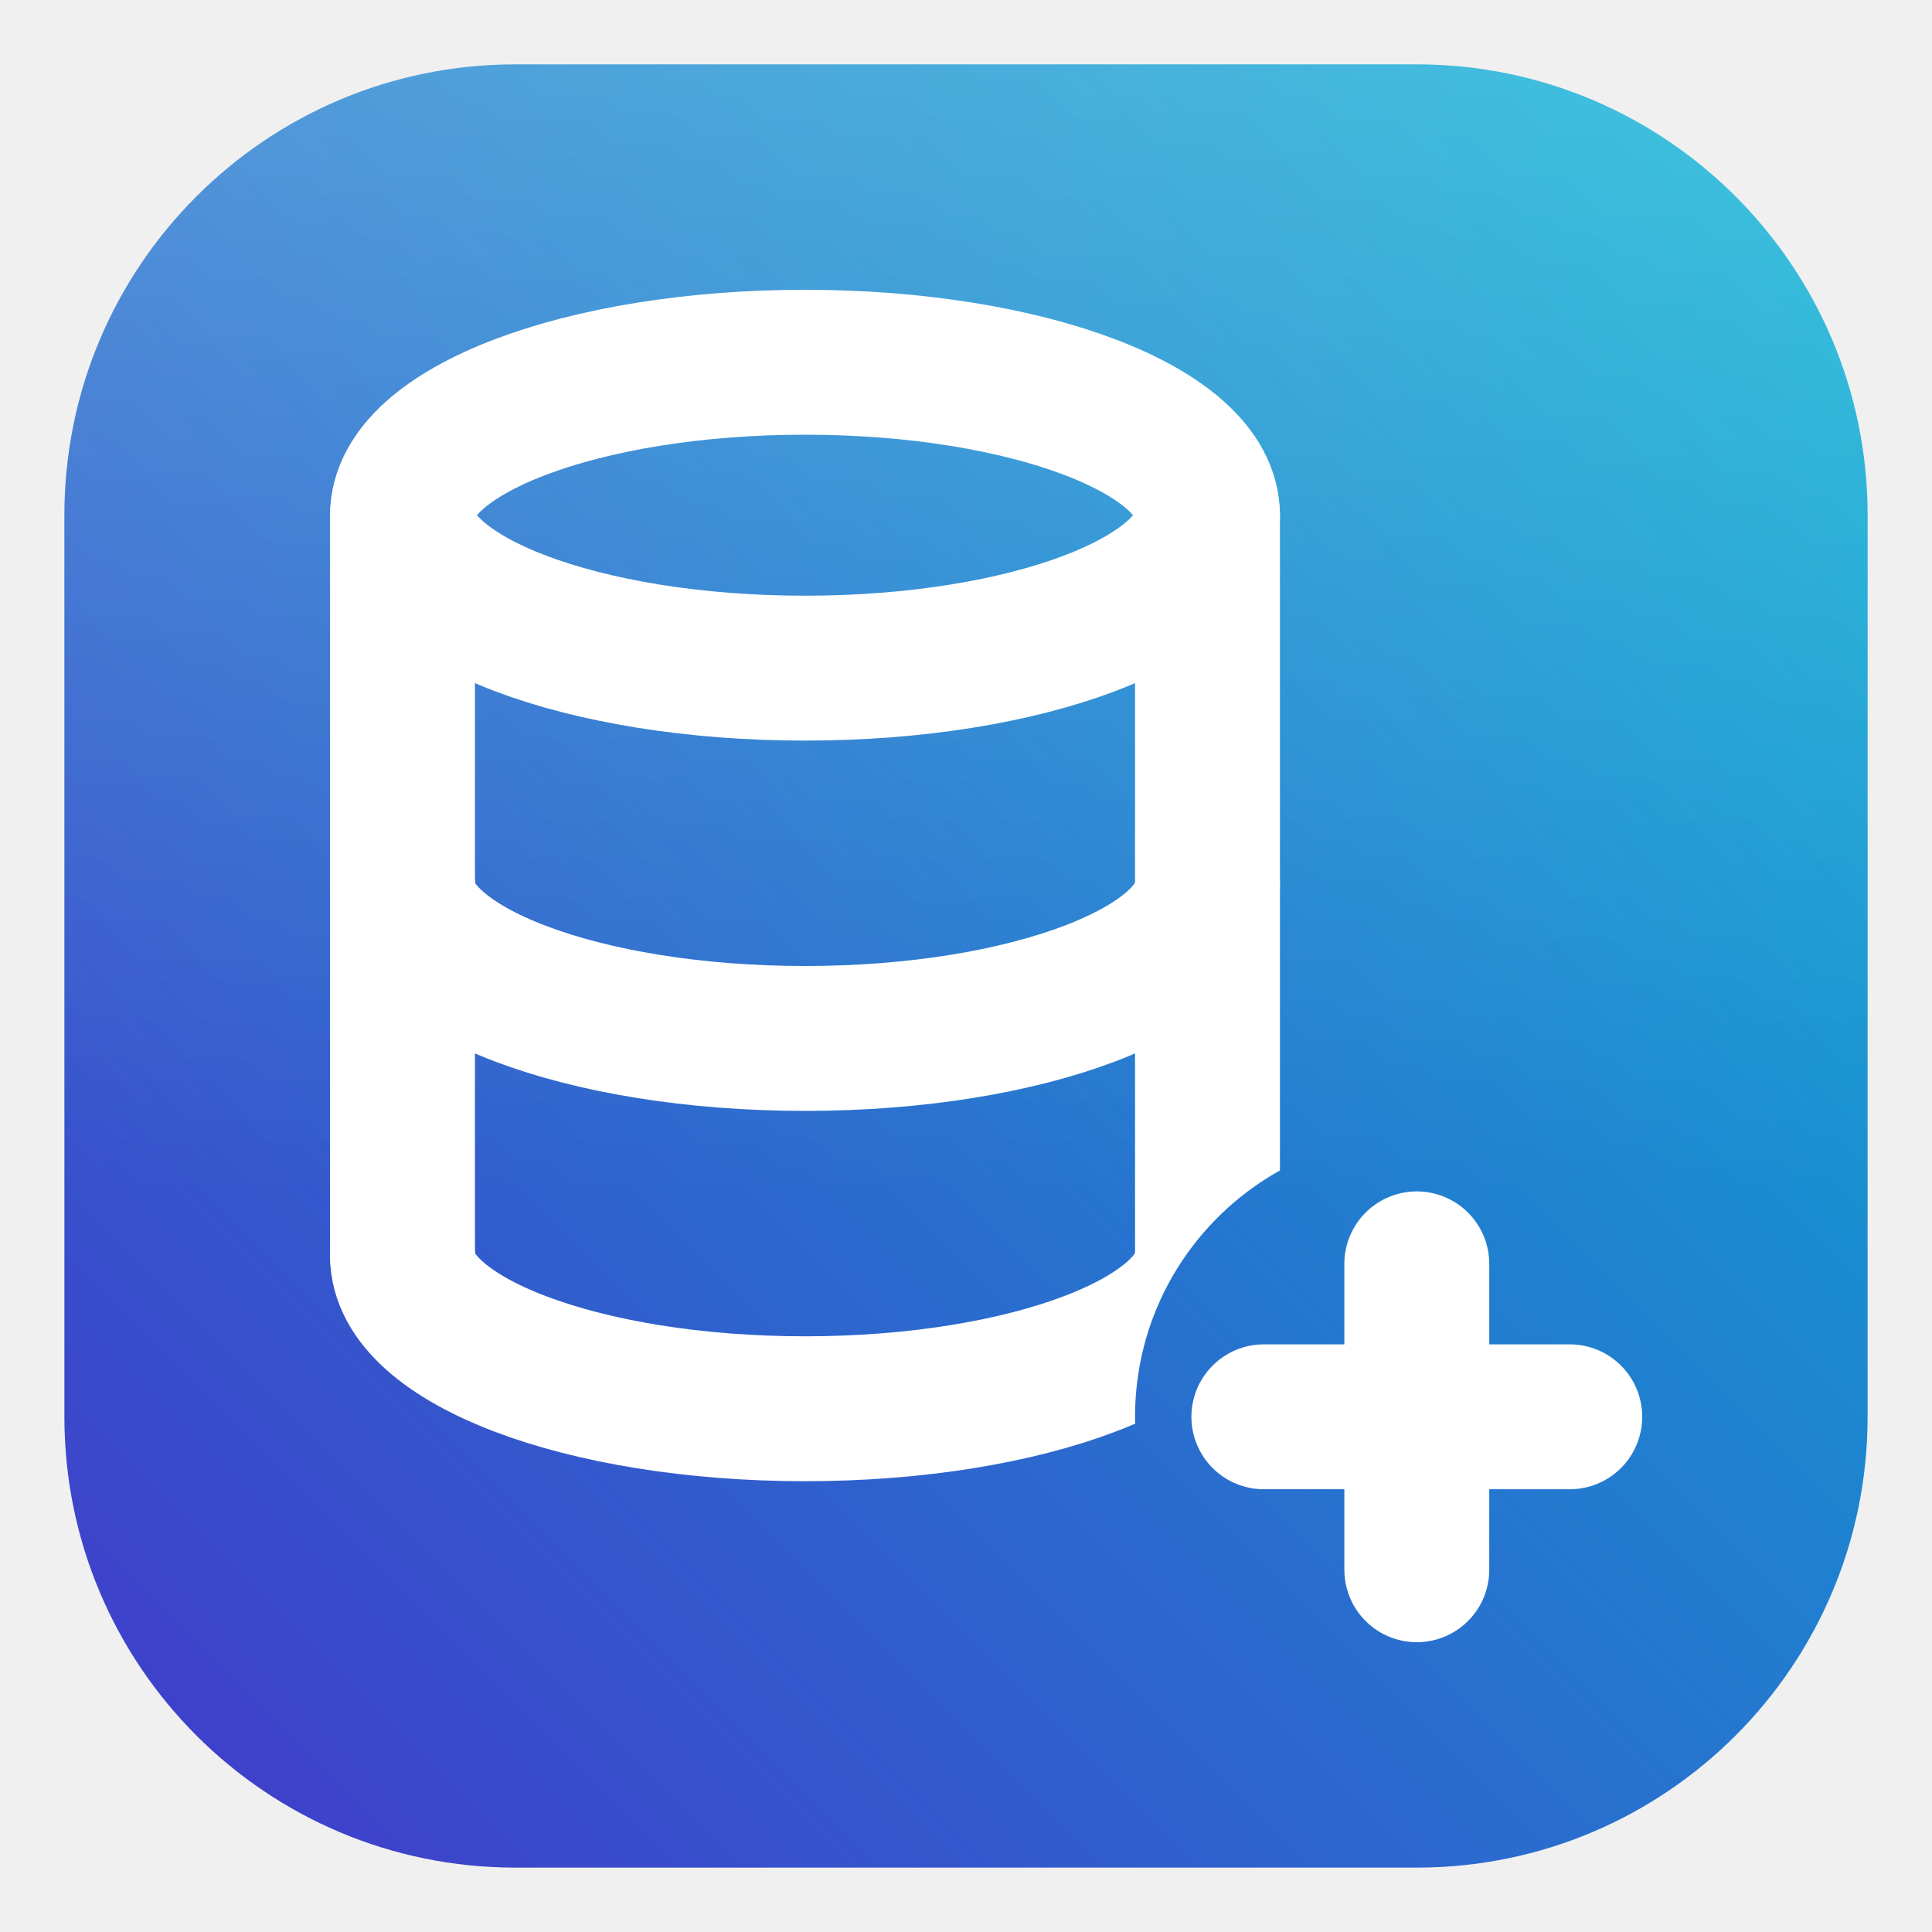
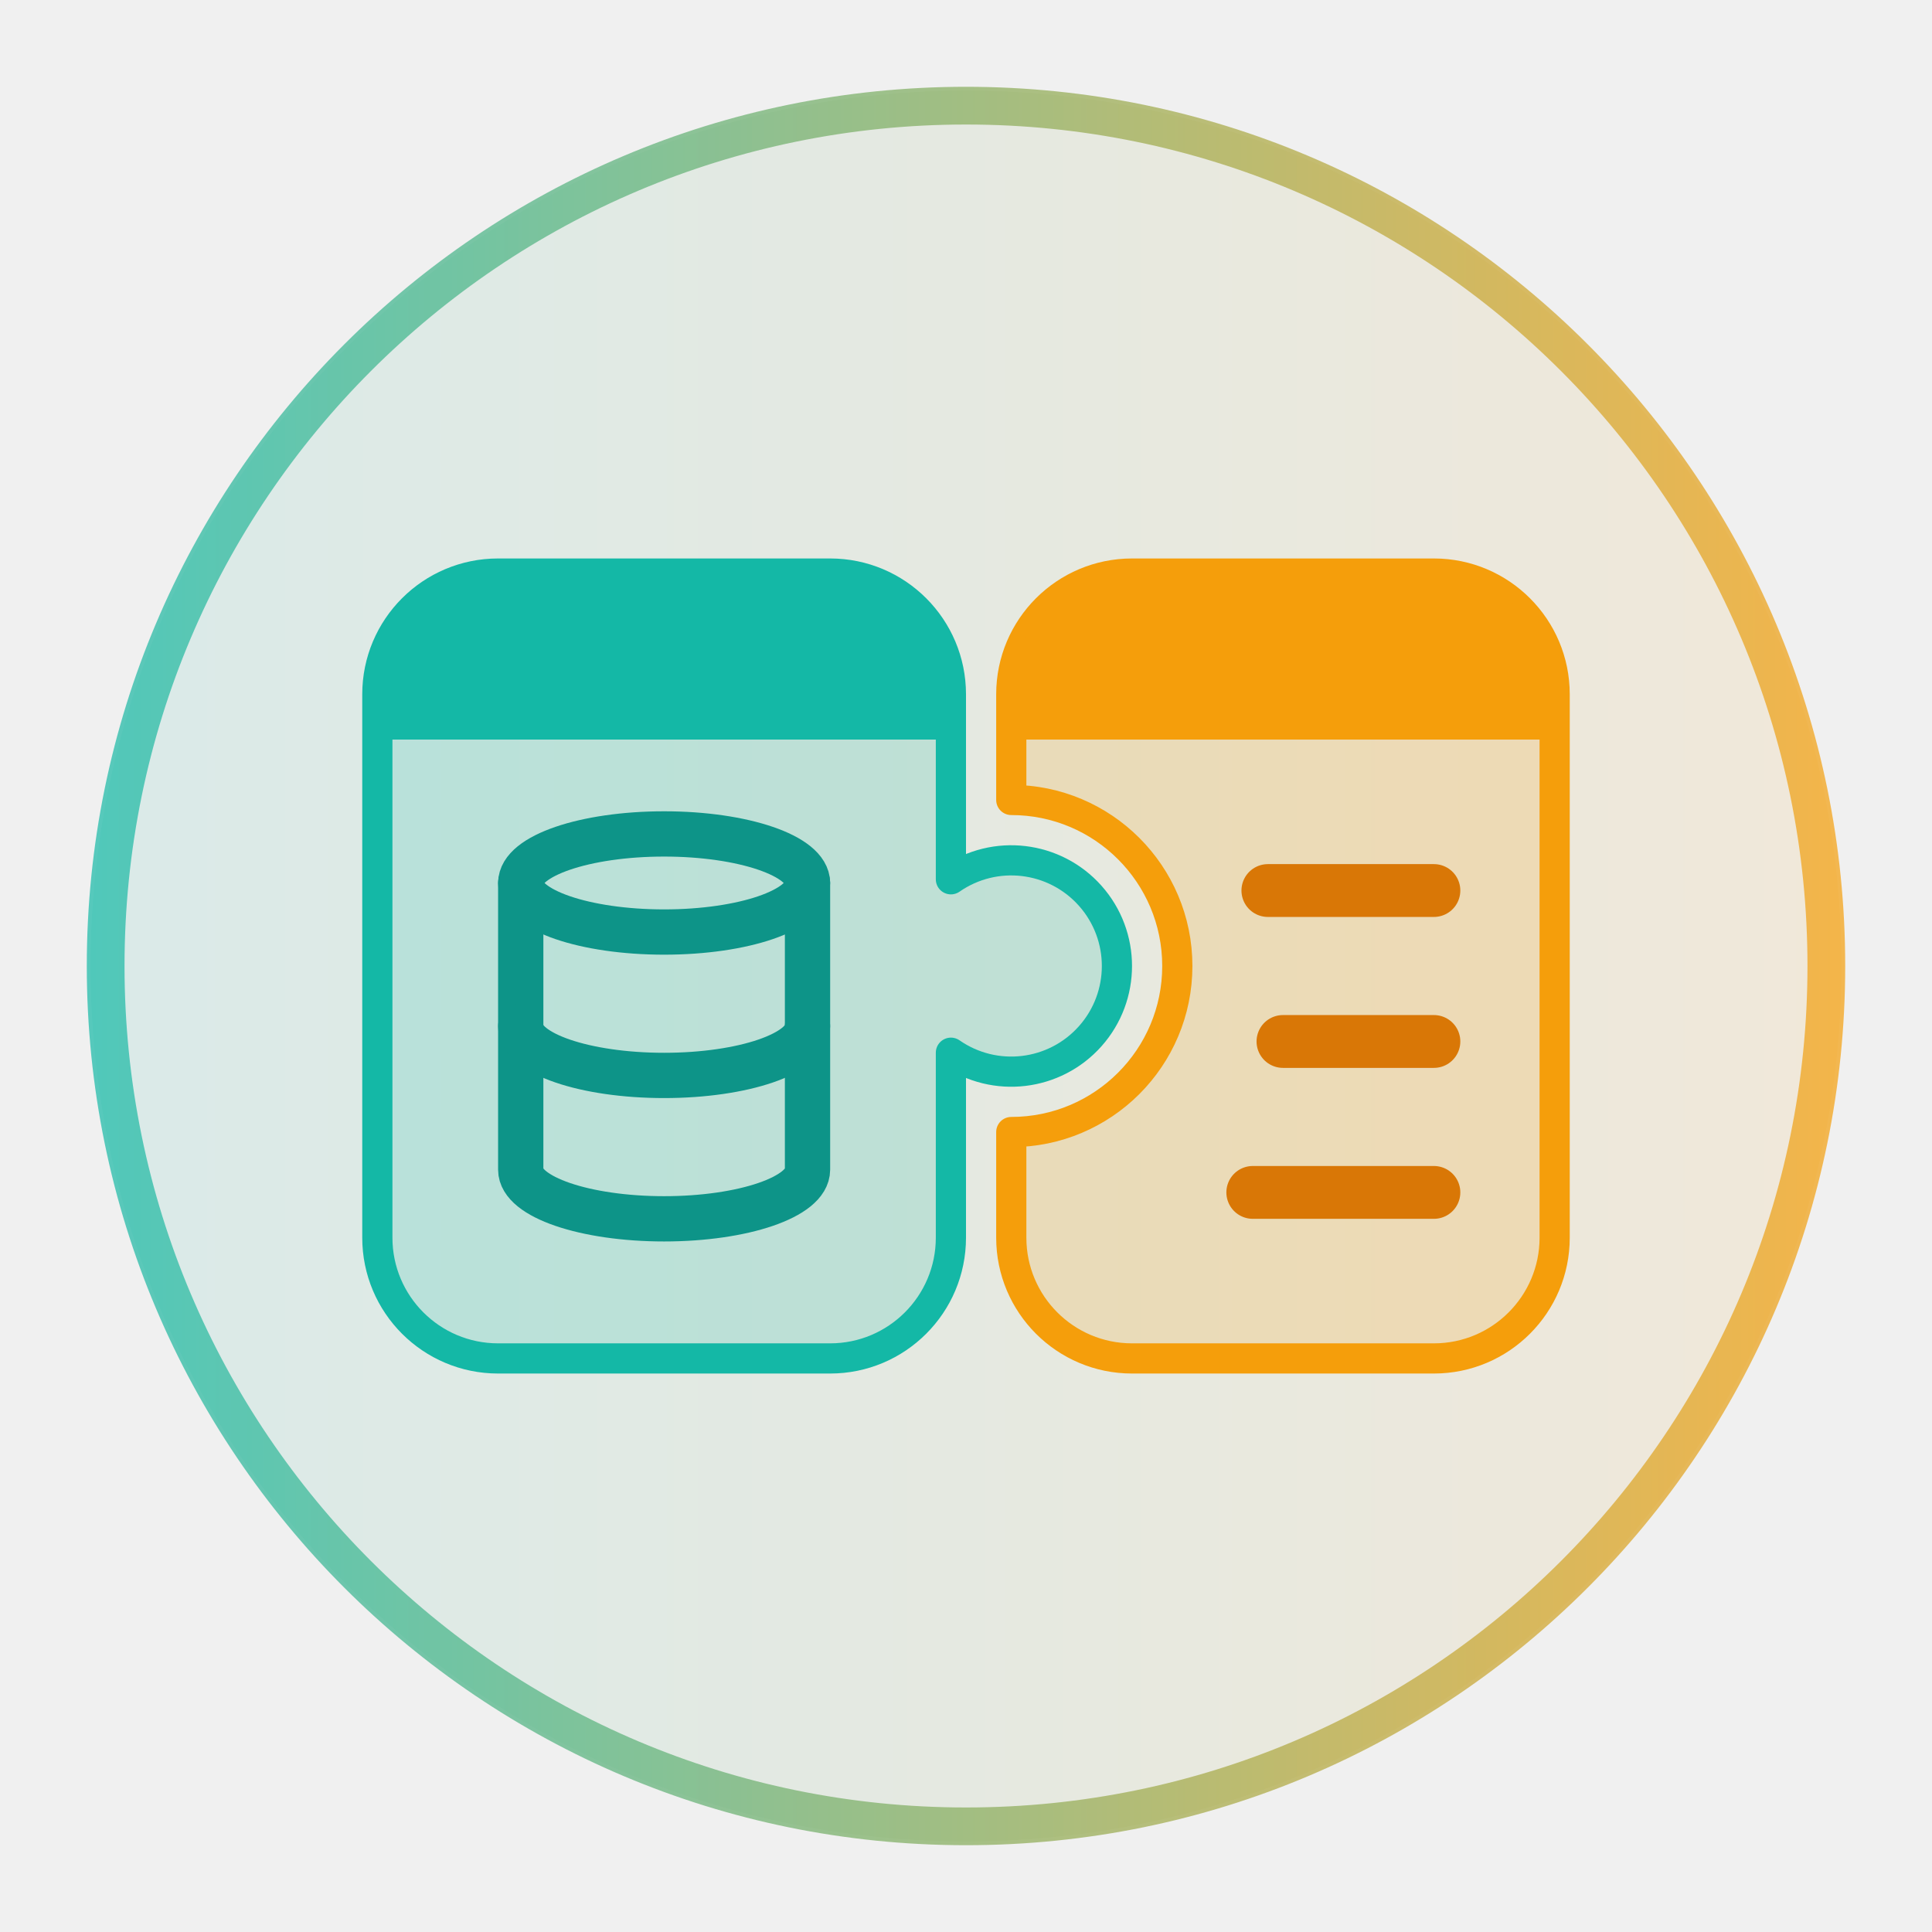
- <svg xmlns="http://www.w3.org/2000/svg" viewBox="0 0 120 120" fill="none" role="img" aria-label="typeorm-extension">
+ <svg xmlns="http://www.w3.org/2000/svg" width="256" height="256" viewBox="0 0 256 256" fill="none" role="img" aria-labelledby="te-title">
  <defs>
-     <linearGradient id="mark" x1="4" y1="116" x2="116" y2="4" gradientUnits="userSpaceOnUse">
-       <stop offset="0" stop-color="#4338ca" />
-       <stop offset="1" stop-color="#06b6d4" />
-     </linearGradient>
-     <linearGradient id="shine" x1="60" y1="4" x2="60" y2="74" gradientUnits="userSpaceOnUse">
-       <stop offset="0" stop-color="#ffffff" stop-opacity="0.22" />
-       <stop offset="1" stop-color="#ffffff" stop-opacity="0" />
+     <linearGradient id="te-ring" x1="12" y1="128" x2="244" y2="128" gradientUnits="userSpaceOnUse">
+       <stop stop-color="#14B8A6" />
+       <stop offset="1" stop-color="#F59E0B" />
    </linearGradient>
  </defs>
-   <rect x="4" y="4" width="112" height="112" rx="28" fill="url(#mark)" />
-   <rect x="4" y="4" width="112" height="112" rx="28" fill="url(#shine)" />
-   <g stroke="#ffffff" stroke-width="9" stroke-linecap="round">
-     <ellipse cx="50" cy="32" rx="25" ry="9.5" />
-     <path d="M25 32v46" />
-     <path d="M75 32v46" />
-     <path d="M25 55a25 9.5 0 0 0 50 0" />
-     <path d="M25 78a25 9.5 0 0 0 50 0" />
+   <circle cx="128" cy="128" r="116" fill="url(#te-ring)" fill-opacity="0.1" />
+   <circle cx="128" cy="128" r="114" stroke="url(#te-ring)" stroke-width="5" stroke-opacity="0.7" />
+   <g>
+     <animateTransform attributeName="transform" type="translate" values="26 0;26 0;-3 0;0 0" keyTimes="0;0.3;0.85;1" dur="1.3s" repeatCount="1" fill="freeze" />
+     <path d="M150 76 H190 A16 16 0 0 1 206 92 V164 A16 16 0 0 1 190 180 H150 A16 16 0 0 1 134 164 V150 A22 22 0 0 0 134 106 V92 A16 16 0 0 1 150 76 Z" fill="#F59E0B" fill-opacity="0.18" stroke="#F59E0B" stroke-width="4" stroke-linejoin="round" />
+     <path d="M134 98 V92 A16 16 0 0 1 150 76 H190 A16 16 0 0 1 206 92 V98 Z" fill="#F59E0B" />
+     <g stroke="#D97706" stroke-width="7" stroke-linecap="round">
+       <path d="M168 118 H190" />
+       <path d="M170 138 H190" />
+       <path d="M166 158 H190" />
+     </g>
  </g>
-   <circle cx="88" cy="88" r="17.5" fill="url(#mark)" />
-   <circle cx="88" cy="88" r="17.5" fill="url(#shine)" />
-   <g stroke="#ffffff" stroke-width="9" stroke-linecap="round">
-     <path d="M78.5 88h19" />
-     <path d="M88 78.5v19" />
+   <path d="M66 76 H110 A16 16 0 0 1 126 92 V116.51 A14 14 0 1 1 126 139.49 V164 A16 16 0 0 1 110 180 H66 A16 16 0 0 1 50 164 V92 A16 16 0 0 1 66 76 Z" fill="#14B8A6" fill-opacity="0.18" stroke="#14B8A6" stroke-width="4" stroke-linejoin="round" />
+   <path d="M50 98 V92 A16 16 0 0 1 66 76 H110 A16 16 0 0 1 126 92 V98 Z" fill="#14B8A6" />
+   <g stroke="#0D9488" stroke-width="6" stroke-linecap="round">
+     <ellipse cx="88" cy="117" rx="19" ry="6.5" />
+     <path d="M69 117 V155 A19 6.5 0 0 0 107 155 V117" />
+     <path d="M69 136 A19 6.5 0 0 0 107 136" />
  </g>
</svg>
